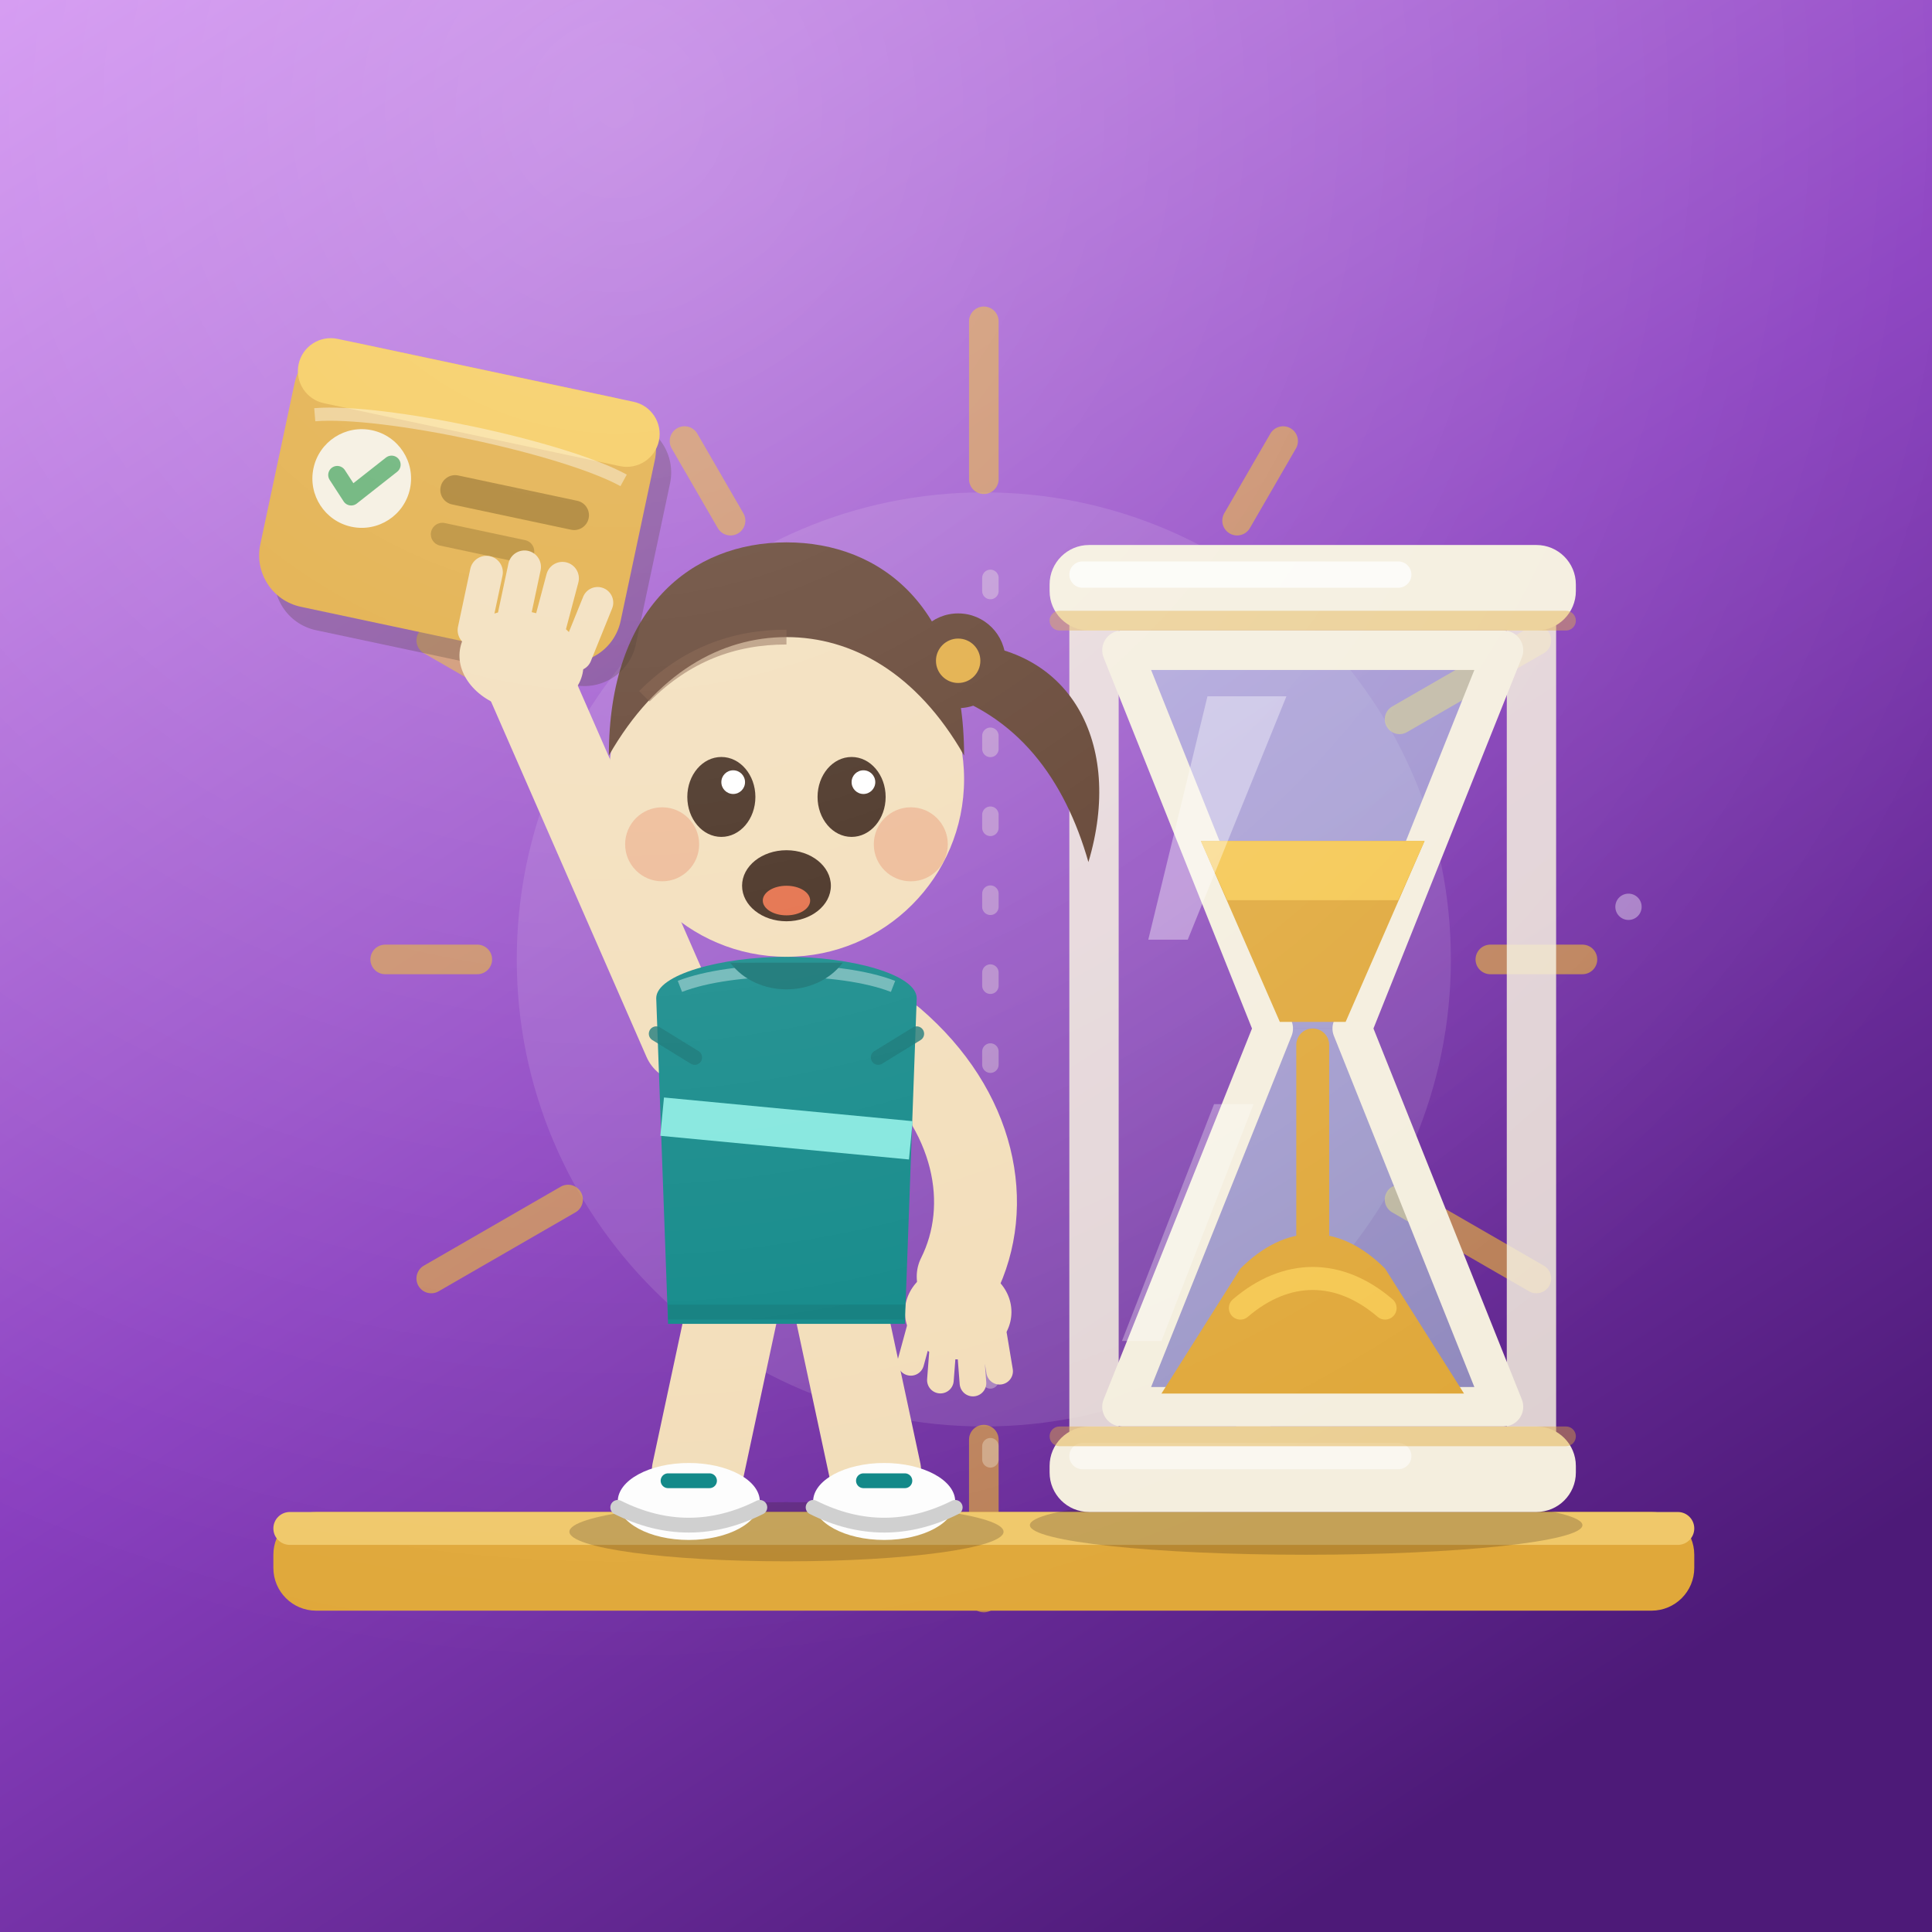
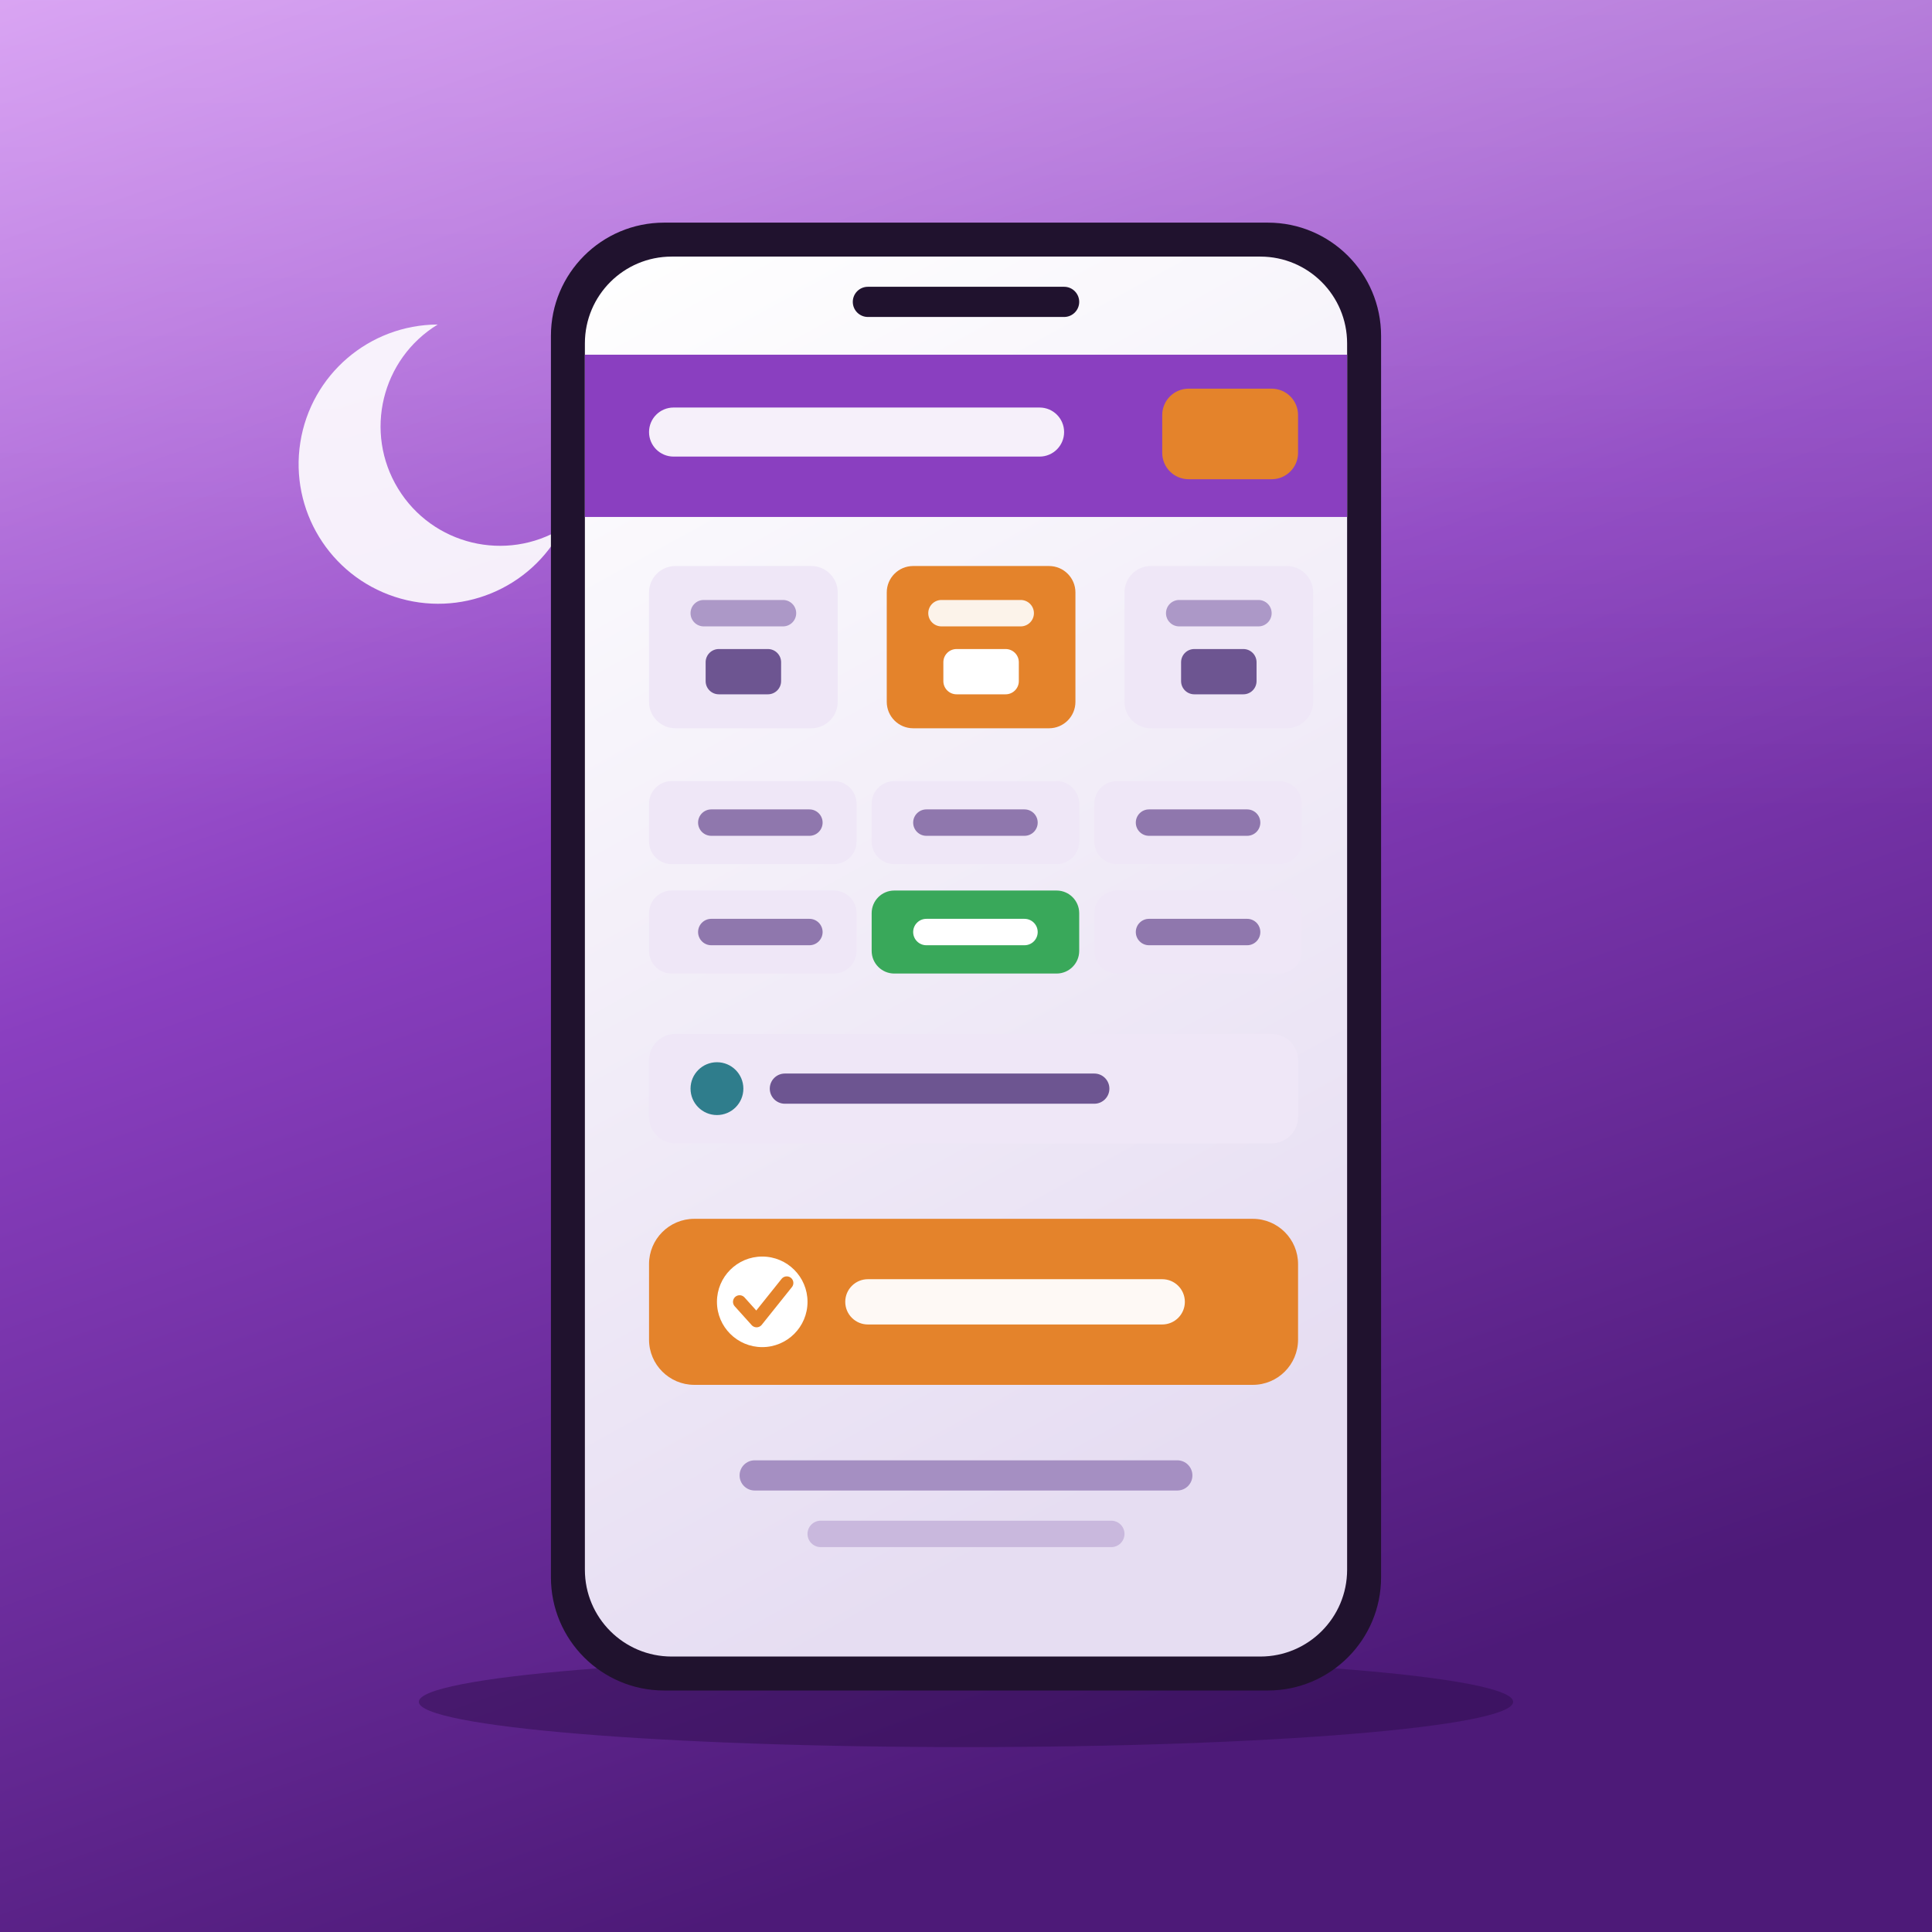
- <svg xmlns="http://www.w3.org/2000/svg" viewBox="0 0 1024 1024" width="100%" height="100%" preserveAspectRatio="xMidYMid meet">
+ <svg xmlns="http://www.w3.org/2000/svg" viewBox="0 0 1024 1024" width="100%" height="100%">
  <defs>
-     <linearGradient id="gen" x1="0" y1="0" x2="0.65" y2="1">
+     <linearGradient id="gwb" x1="0" y1="0" x2="0.35" y2="1">
      <stop offset="0%" stop-color="#cf8cf0" />
-       <stop offset="55%" stop-color="#8a3fc0" />
+       <stop offset="48%" stop-color="#8a3fc0" />
      <stop offset="100%" stop-color="#4d1a78" />
    </linearGradient>
-     <radialGradient id="glen" cx="32%" cy="6%" r="80%">
-       <stop offset="0%" stop-color="#ffffff" stop-opacity=".26" />
-       <stop offset="100%" stop-color="#ffffff" stop-opacity="0" />
-     </radialGradient>
+     <linearGradient id="glare" x1="0" y1="0" x2="0" y2="1">
+       <stop offset="0%" stop-color="#fff" stop-opacity=".22" />
+       <stop offset="42%" stop-color="#fff" stop-opacity="0" />
+     </linearGradient>
+     <linearGradient id="scr" x1="0" y1="0" x2="0.3" y2="1">
+       <stop offset="0%" stop-color="#ffffff" />
+       <stop offset="100%" stop-color="#e6ddf2" />
+     </linearGradient>
  </defs>
-   <rect x="0" y="0" width="1024" height="1024" fill="url(#gen)" />
-   <g id="art" transform="translate(75.16,62.23) scale(1.7433)">
-     <circle cx="256" cy="256" r="142" fill="#fff" opacity=".11" />
-     <line x1="256.0" y1="110.0" x2="256.0" y2="62.0" stroke="#e0a83a" stroke-width="9" stroke-linecap="round" opacity="0.68" />
-     <line x1="179.0" y1="122.6" x2="165.0" y2="98.4" stroke="#e0a83a" stroke-width="9" stroke-linecap="round" opacity="0.68" />
-     <line x1="129.6" y1="183.0" x2="88.0" y2="159.0" stroke="#e0a83a" stroke-width="9" stroke-linecap="round" opacity="0.68" />
-     <line x1="102.0" y1="256.0" x2="74.0" y2="256.0" stroke="#e0a83a" stroke-width="9" stroke-linecap="round" opacity="0.68" />
-     <line x1="129.6" y1="329.0" x2="88.0" y2="353.0" stroke="#e0a83a" stroke-width="9" stroke-linecap="round" opacity="0.68" />
-     <line x1="179.0" y1="389.4" x2="165.0" y2="413.6" stroke="#e0a83a" stroke-width="9" stroke-linecap="round" opacity="0.68" />
-     <line x1="256.0" y1="402.0" x2="256.0" y2="450.0" stroke="#e0a83a" stroke-width="9" stroke-linecap="round" opacity="0.68" />
-     <line x1="333.0" y1="389.4" x2="347.0" y2="413.6" stroke="#e0a83a" stroke-width="9" stroke-linecap="round" opacity="0.68" />
-     <line x1="382.4" y1="329.0" x2="424.0" y2="353.0" stroke="#e0a83a" stroke-width="9" stroke-linecap="round" opacity="0.68" />
-     <line x1="410.0" y1="256.0" x2="438.0" y2="256.0" stroke="#e0a83a" stroke-width="9" stroke-linecap="round" opacity="0.68" />
-     <line x1="382.4" y1="183.0" x2="424.0" y2="159.0" stroke="#e0a83a" stroke-width="9" stroke-linecap="round" opacity="0.68" />
-     <line x1="333.0" y1="122.6" x2="347.0" y2="98.4" stroke="#e0a83a" stroke-width="9" stroke-linecap="round" opacity="0.68" />
-     <circle cx="96" cy="104" r="4.5" fill="#fff" opacity="0.42" />
-     <circle cx="452" cy="240" r="4" fill="#fff" opacity="0.38" />
-     <rect x="40" y="424" width="432" height="30" rx="13" fill="#e0a83a" />
-     <rect x="40" y="424" width="432" height="10" rx="5" fill="#f0c86a" />
-     <ellipse cx="354" cy="428" rx="84" ry="9" fill="#2a1810" opacity=".22" />
-     <ellipse cx="196" cy="430" rx="66" ry="9" fill="#2a1810" opacity=".22" />
-     <g transform="translate(206,0)">
-       <rect x="76" y="142" width="15" height="270" rx="7" fill="#f4eede" opacity=".85" />
-       <rect x="209" y="142" width="15" height="270" rx="7" fill="#f4eede" opacity=".85" />
-       <path d="M92 162 L208 162 L162 277 L138 277 Z" fill="#bfeeea" opacity=".5" />
-       <path d="M138 277 L162 277 L208 392 L92 392 Z" fill="#bfeeea" opacity=".5" />
-       <path d="M92 162 L208 162 L162 277 L208 392 L92 392 L138 277 Z" fill="none" stroke="#f4eede" stroke-width="12" stroke-linejoin="round" />
-       <path d="M116 220 L184 220 L160 275 L140 275 Z" fill="#e0a83a" />
-       <path d="M116 220 L184 220 L176 238 L124 238 Z" fill="#f5c751" />
-       <rect x="145" y="277" width="10" height="86" rx="5" fill="#e0a83a" />
-       <path d="M104 388 L196 388 L172 350 C158 336 142 336 128 350 Z" fill="#e0a83a" />
-       <path d="M128 362 C142 350 158 350 172 362" stroke="#f5c751" stroke-width="7" fill="none" stroke-linecap="round" />
-       <path d="M118 176 L142 176 L112 250 L100 250 Z" fill="#fff" opacity=".38" />
-       <path d="M120 300 L132 300 L104 372 L92 372 Z" fill="#fff" opacity=".3" />
-       <rect x="70" y="130" width="160" height="26" rx="12" fill="#f4eede" />
-       <rect x="70" y="398" width="160" height="26" rx="12" fill="#f4eede" />
-       <rect x="76" y="135" width="104" height="8" rx="4" fill="#fff" opacity=".75" />
-       <rect x="76" y="403" width="104" height="8" rx="4" fill="#fff" opacity=".55" />
-       <rect x="70" y="150" width="160" height="6" rx="3" fill="#e0a83a" opacity=".45" />
-       <rect x="70" y="398" width="160" height="6" rx="3" fill="#e0a83a" opacity=".45" />
-     </g>
-     <path d="M258 140 L258 410" stroke="#f4eede" stroke-width="5" stroke-linecap="round" stroke-dasharray="4 20" opacity=".35" />
-     <g transform="translate(196,284) scale(0.90)">
-       <line x1="-18" y1="86" x2="-30" y2="142" stroke="#f2ddb8" stroke-width="31" stroke-linecap="round" />
-       <line x1="18" y1="86" x2="30" y2="142" stroke="#f2ddb8" stroke-width="31" stroke-linecap="round" />
-       <ellipse cx="-33" cy="152" rx="24" ry="13" fill="#fdfdfd" />
-       <ellipse cx="33" cy="152" rx="24" ry="13" fill="#fdfdfd" />
-       <path d="M-57 154 Q-33 166 -9 154" stroke="#cfcfcf" stroke-width="5" fill="none" stroke-linecap="round" />
-       <path d="M9 154 Q33 166 57 154" stroke="#cfcfcf" stroke-width="5" fill="none" stroke-linecap="round" />
-       <path d="M-40 145 L-26 145 M26 145 L40 145" stroke="#0c8686" stroke-width="5" stroke-linecap="round" />
-       <line x1="-34" y1="-4" x2="-90" y2="-132" stroke="#f2ddb8" stroke-width="29" stroke-linecap="round" />
-       <path d="M36 -4 C64 20 70 52 58 76" stroke="#f2ddb8" stroke-width="28" fill="none" stroke-linecap="round" />
-       <ellipse cx="58" cy="88" rx="18" ry="16" fill="#f2ddb8" />
-       <path d="M70 96 L72 108 M62 99 L63 112 M53 98 L52 111 M45 94 L42 105" stroke="#f2ddb8" stroke-width="9" stroke-linecap="round" />
-       <path d="M-44 -18 C-44 -26 -22 -32 0 -32 C22 -32 44 -26 44 -18 L40 92 L-40 92 Z" fill="#0c8686" />
-       <path d="M-42 22 L42 30" stroke="#7fe6dd" stroke-width="13" />
-       <path d="M-36 -22 C-18 -29 18 -29 36 -22" stroke="#fff" stroke-width="4" fill="none" opacity=".38" />
-       <path d="M-19 -30 C-10 -18 10 -18 19 -30" fill="#0a6f6f" />
-       <path d="M-44 -6 L-31 2 M44 -6 L31 2" stroke="#0a6f6f" stroke-width="5" stroke-linecap="round" opacity=".8" />
-       <path d="M-40 88 L40 88" stroke="#0a6f6f" stroke-width="5" opacity=".5" />
-       <circle cx="0" cy="-92" r="60" fill="#f2ddb8" />
-       <path d="M-60 -100 C-60 -150 -32 -172 0 -172 C32 -172 60 -150 60 -100 C44 -128 22 -140 0 -140 C-22 -140 -44 -128 -60 -100 Z" fill="#5a3826" />
-       <path d="M-48 -120 C-34 -134 -18 -140 0 -140" stroke="#7a5038" stroke-width="5" fill="none" opacity=".5" />
-       <path d="M56 -138 C96 -138 114 -104 102 -64 C94 -92 78 -114 50 -122 Z" fill="#5a3826" />
-       <circle cx="58" cy="-132" r="16" fill="#5a3826" />
-       <circle cx="58" cy="-132" r="7.5" fill="#e0a83a" />
-       <ellipse cx="-22" cy="-86" rx="11.5" ry="13.5" fill="#3c2415" />
-       <ellipse cx="22" cy="-86" rx="11.5" ry="13.5" fill="#3c2415" />
-       <circle cx="-18" cy="-91" r="4" fill="#fff" />
-       <circle cx="26" cy="-91" r="4" fill="#fff" />
-       <ellipse cx="0" cy="-56" rx="15" ry="12" fill="#3c2415" />
-       <ellipse cx="0" cy="-51" rx="8" ry="5" fill="#e2673f" />
-       <circle cx="-42" cy="-70" r="12.5" fill="#e2673f" opacity=".32" />
-       <circle cx="42" cy="-70" r="12.5" fill="#e2673f" opacity=".32" />
-     </g>
-     <g transform="rotate(12 96 117)">
-       <rect x="46" y="82" width="112" height="82" rx="16" fill="#2a1810" opacity=".28" />
-       <rect x="40" y="76" width="112" height="82" rx="16" fill="#e0a83a" />
-       <rect x="40" y="76" width="112" height="20" rx="10" fill="#f5c751" />
-       <path d="M48 100 C68 94 124 94 144 100" stroke="#fff" stroke-width="4" fill="none" opacity=".4" />
-       <circle cx="66" cy="116" r="15" fill="#f4eede" />
-       <path d="M58.5 116.5 L64 122 L74 110" stroke="#5aab6a" stroke-width="5.5" fill="none" stroke-linecap="round" stroke-linejoin="round" />
-       <rect x="90" y="109" width="46" height="9" rx="4.5" fill="#a5761c" />
-       <rect x="90" y="124" width="32" height="7" rx="3.5" fill="#a5761c" opacity=".72" />
-       <ellipse cx="125" cy="160" rx="19" ry="15" fill="#f2ddb8" />
-       <path d="M109 154 L109 136" stroke="#f2ddb8" stroke-width="10" stroke-linecap="round" />
-       <path d="M120 153 L120 132" stroke="#f2ddb8" stroke-width="10" stroke-linecap="round" />
-       <path d="M131 153 L132 133" stroke="#f2ddb8" stroke-width="10" stroke-linecap="round" />
-       <path d="M141 155 L144 138" stroke="#f2ddb8" stroke-width="9.5" stroke-linecap="round" />
-     </g>
-   </g>
-   <rect x="0" y="0" width="1024" height="1024" fill="url(#glen)" />
+   <rect width="1024" height="1024" fill="url(#gwb)" />
+   <rect width="1024" height="1024" fill="url(#glare)" />
+   <path d="M232 172 a74 74 0 1 0 66 108 a60 60 0 0 1 -66 -108 Z" fill="#ffffff" opacity=".9" />
+   <circle cx="330" cy="150" r="8" fill="#fff" opacity=".8" />
+   <circle cx="366" cy="212" r="5" fill="#fff" opacity=".6" />
+   <ellipse cx="512" cy="902" rx="290" ry="24" fill="#2a0b47" opacity=".45" />
+   <rect x="292" y="118" width="440" height="778" rx="60" fill="#20122e" />
+   <rect x="310" y="136" width="404" height="742" rx="46" fill="url(#scr)" />
+   <rect x="452" y="152" width="120" height="16" rx="8" fill="#20122e" />
+   <rect x="310" y="188" width="404" height="86" fill="#8a3fc0" />
+   <rect x="344" y="216" width="220" height="26" rx="13" fill="#ffffff" opacity=".92" />
+   <rect x="616" y="206" width="72" height="48" rx="14" fill="#e4832b" />
+   <rect x="344" y="300" width="100" height="86" rx="14" fill="#efe7f7" />
+   <rect x="366" y="318" width="56" height="14" rx="7" fill="#a58fc2" opacity=".9" />
+   <rect x="374" y="344" width="40" height="24" rx="7" fill="#6d5591" />
+   <rect x="470" y="300" width="100" height="86" rx="14" fill="#e4832b" />
+   <rect x="492" y="318" width="56" height="14" rx="7" fill="#ffffff" opacity=".9" />
+   <rect x="500" y="344" width="40" height="24" rx="7" fill="#ffffff" />
+   <rect x="596" y="300" width="100" height="86" rx="14" fill="#efe7f7" />
+   <rect x="618" y="318" width="56" height="14" rx="7" fill="#a58fc2" opacity=".9" />
+   <rect x="626" y="344" width="40" height="24" rx="7" fill="#6d5591" />
+   <rect x="344" y="414" width="110" height="44" rx="12" fill="#efe7f7" />
+   <rect x="370" y="429" width="66" height="14" rx="7" fill="#8f77ad" />
+   <rect x="462" y="414" width="110" height="44" rx="12" fill="#efe7f7" />
+   <rect x="484" y="429" width="66" height="14" rx="7" fill="#8f77ad" />
+   <rect x="580" y="414" width="110" height="44" rx="12" fill="#efe7f7" />
+   <rect x="602" y="429" width="66" height="14" rx="7" fill="#8f77ad" />
+   <rect x="344" y="472" width="110" height="44" rx="12" fill="#efe7f7" />
+   <rect x="370" y="487" width="66" height="14" rx="7" fill="#8f77ad" />
+   <rect x="462" y="472" width="110" height="44" rx="12" fill="#39a85a" />
+   <rect x="484" y="487" width="66" height="14" rx="7" fill="#ffffff" />
+   <rect x="580" y="472" width="110" height="44" rx="12" fill="#efe7f7" />
+   <rect x="602" y="487" width="66" height="14" rx="7" fill="#8f77ad" />
+   <rect x="344" y="548" width="344" height="58" rx="14" fill="#efe7f7" />
+   <circle cx="380" cy="577" r="14" fill="#2f7d8c" />
+   <rect x="408" y="569" width="180" height="16" rx="8" fill="#6d5591" />
+   <rect x="344" y="646" width="344" height="88" rx="24" fill="#e4832b" />
+   <circle cx="404" cy="690" r="24" fill="#ffffff" />
+   <path d="M392 690 L401 700 L417 680" fill="none" stroke="#e4832b" stroke-width="7" stroke-linecap="round" stroke-linejoin="round" />
+   <rect x="448" y="678" width="180" height="24" rx="12" fill="#ffffff" opacity=".95" />
+   <rect x="392" y="774" width="240" height="16" rx="8" fill="#a58fc2" />
+   <rect x="428" y="806" width="168" height="14" rx="7" fill="#c9b8dd" />
</svg>
